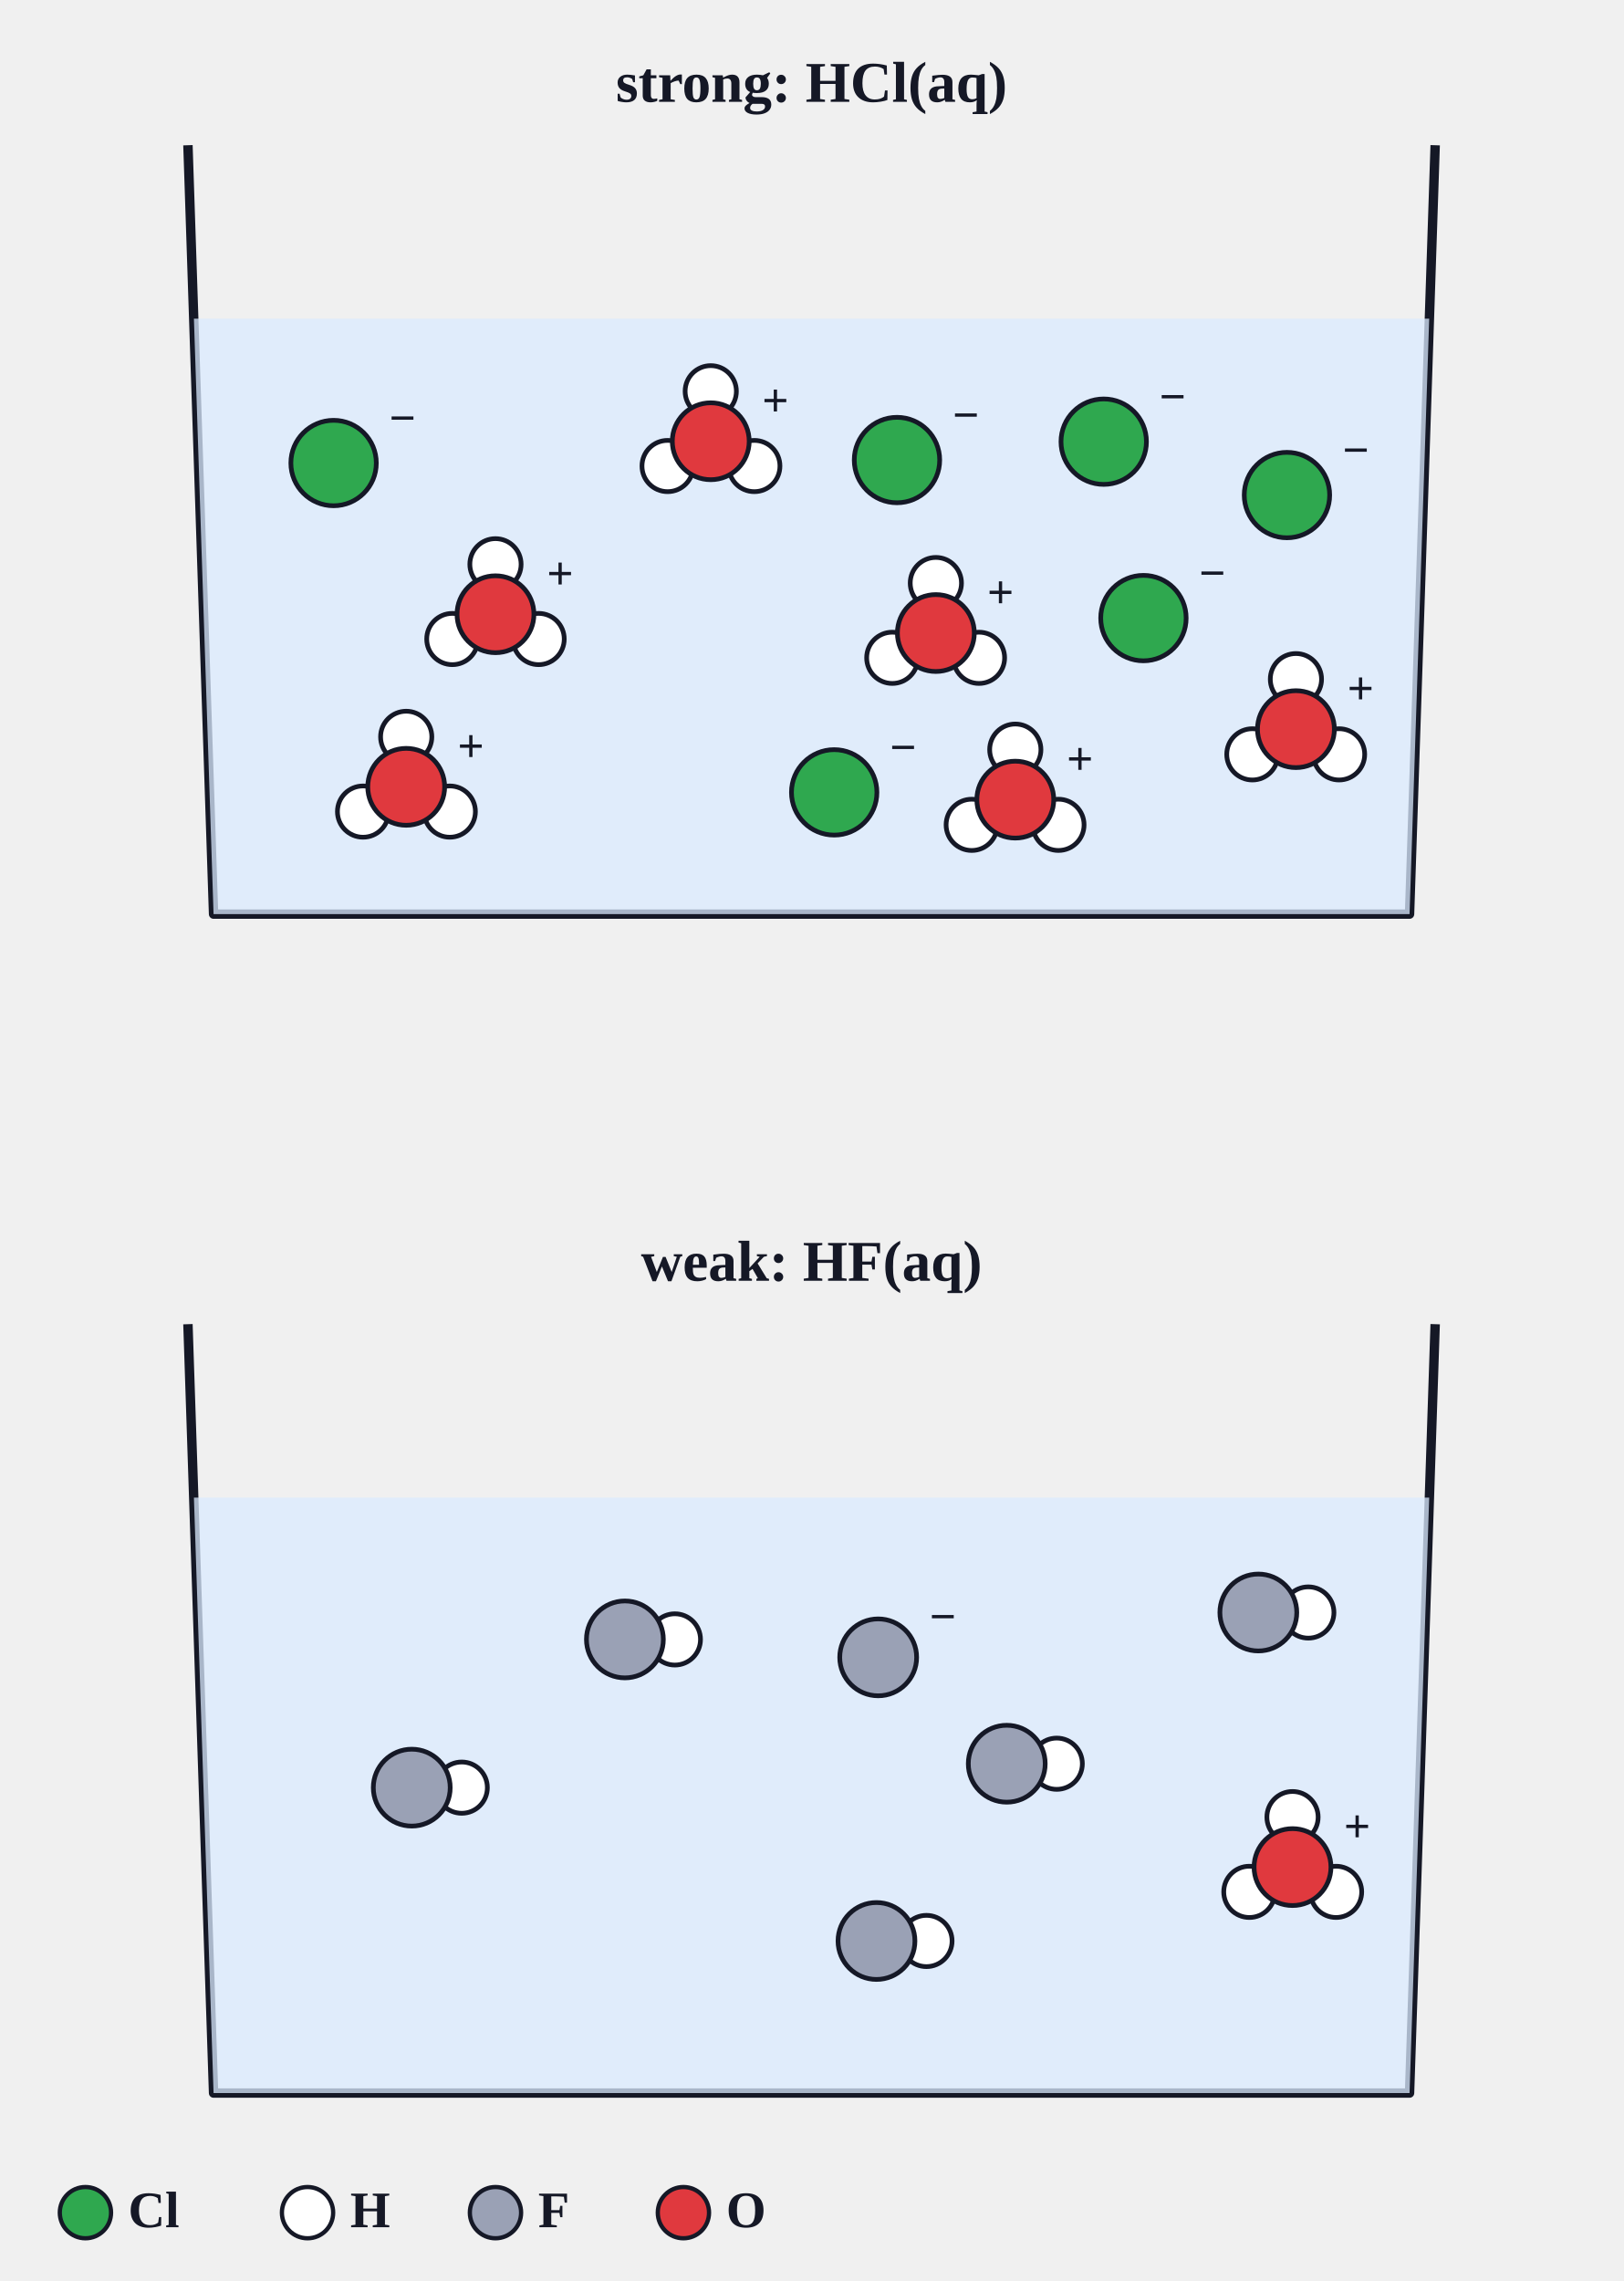
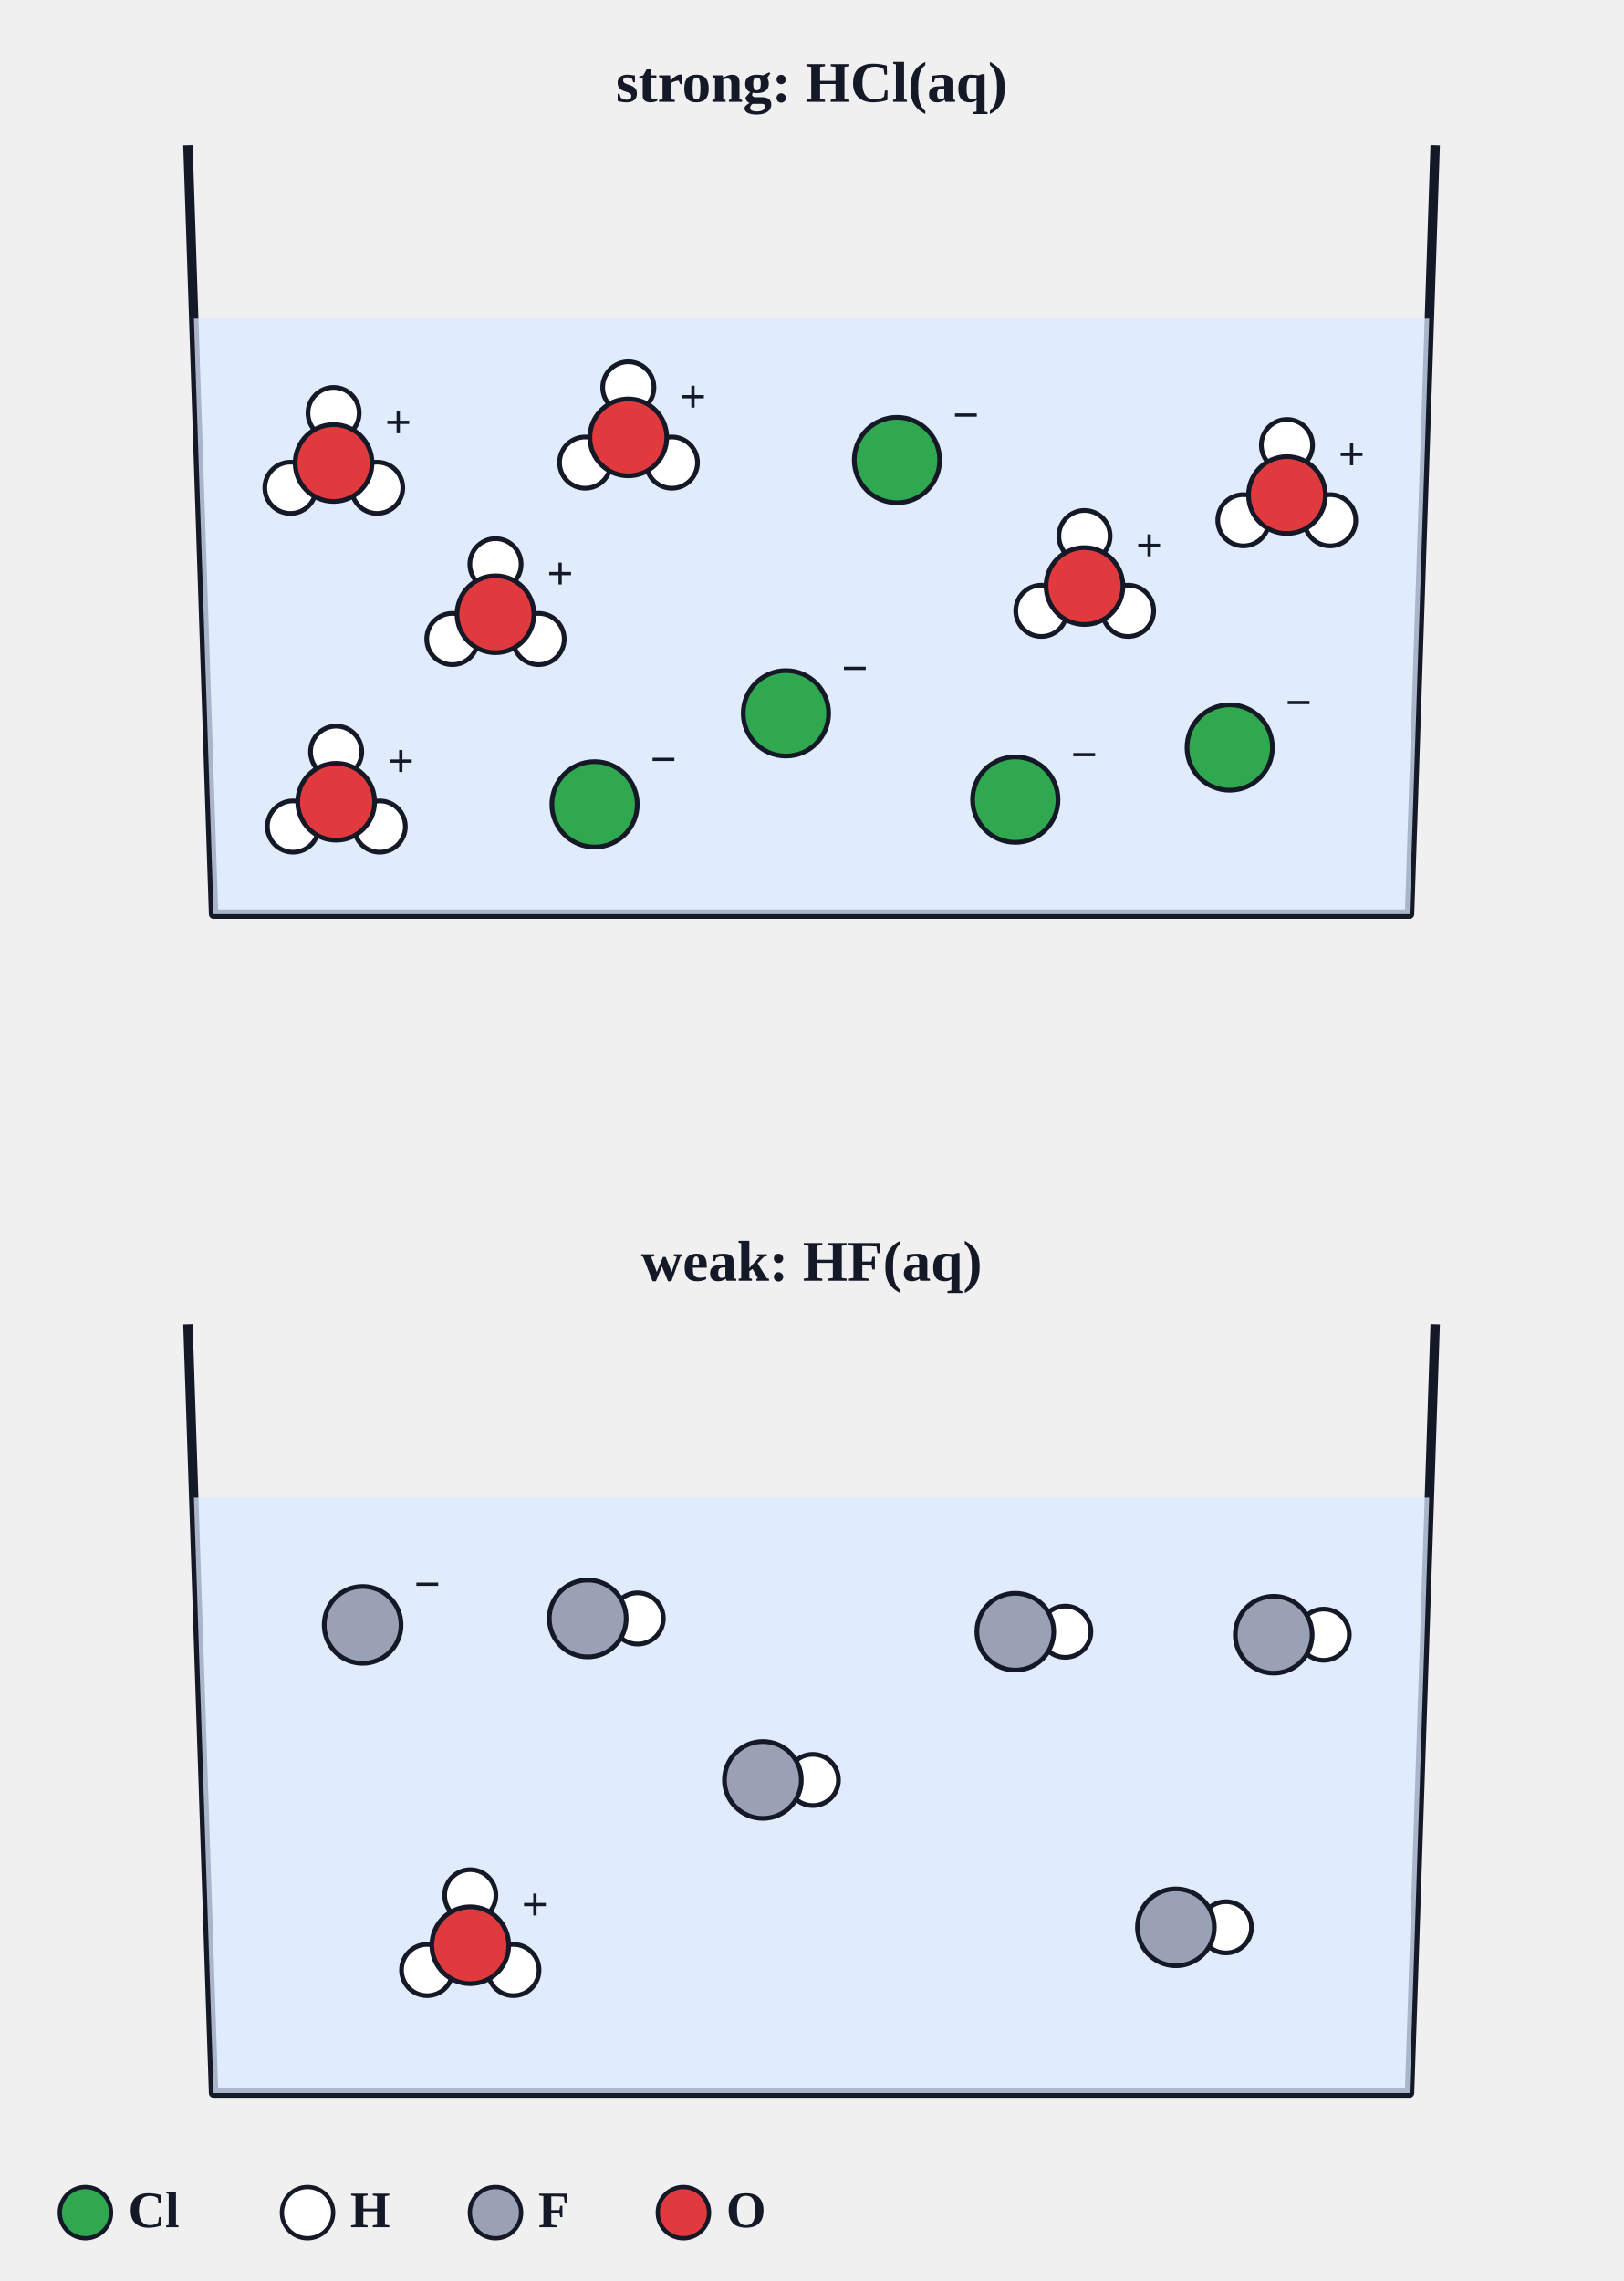
<svg xmlns="http://www.w3.org/2000/svg" viewBox="0 0 380.0 534.0" width="380.0" height="534.0" role="img" aria-label="Two beakers: hydrochloric acid with only H₃O⁺ and Cl⁻ ions; hydrofluoric acid mostly as HF molecules with a few H₃O⁺ and F⁻ ions." style="color:var(--vx-ink, #151826);font-family:inherit;max-width:100%;height:auto">
  <text x="190.0" y="20.0" font-size="13.5" font-weight="700" text-anchor="middle" dominant-baseline="middle" fill="var(--vx-ink, #151826)">strong: HCl(aq)</text>
  <path d="M44.0 34.0 L50.0 214.0 L330.0 214.0 L336.0 34.0" fill="none" stroke="var(--vx-ink, #151826)" stroke-width="2.2" stroke-linejoin="round" />
  <path d="M45.4 74.6 L50.0 214.0 L330.0 214.0 L334.6 74.6 Z" fill="#dbeafe" fill-opacity=".75" />
-   <circle cx="227.5" cy="193.1" r="6.0" fill="#ffffff" stroke="#151826" stroke-width="1.1" />
-   <circle cx="247.8" cy="193.1" r="6.0" fill="#ffffff" stroke="#151826" stroke-width="1.1" />
-   <circle cx="237.7" cy="175.5" r="6.0" fill="#ffffff" stroke="#151826" stroke-width="1.1" />
-   <circle cx="237.7" cy="187.2" r="9.0" fill="#e0393e" stroke="#151826" stroke-width="1.1" />
-   <text x="249.7" y="178.2" font-size="11" font-weight="800" text-anchor="start" dominant-baseline="middle" fill="var(--vx-ink, #151826)">+</text>
-   <circle cx="301.3" cy="115.9" r="10.0" fill="#2fa84f" stroke="#151826" stroke-width="1.1" />
-   <text x="314.3" y="105.9" font-size="11" font-weight="800" text-anchor="start" dominant-baseline="middle" fill="var(--vx-ink, #151826)">−</text>
+   <circle cx="237.7" cy="187.2" r="10.0" fill="#2fa84f" stroke="#151826" stroke-width="1.1" />
+   <text x="250.7" y="177.2" font-size="11" font-weight="800" text-anchor="start" dominant-baseline="middle" fill="var(--vx-ink, #151826)">−</text>
+   <circle cx="291.1" cy="121.8" r="6.0" fill="#ffffff" stroke="#151826" stroke-width="1.1" />
+   <circle cx="311.4" cy="121.8" r="6.0" fill="#ffffff" stroke="#151826" stroke-width="1.1" />
+   <circle cx="301.3" cy="104.2" r="6.0" fill="#ffffff" stroke="#151826" stroke-width="1.1" />
+   <circle cx="301.3" cy="115.9" r="9.0" fill="#e0393e" stroke="#151826" stroke-width="1.1" />
+   <text x="313.3" y="106.9" font-size="11" font-weight="800" text-anchor="start" dominant-baseline="middle" fill="var(--vx-ink, #151826)">+</text>
  <circle cx="105.9" cy="149.6" r="6.0" fill="#ffffff" stroke="#151826" stroke-width="1.1" />
  <circle cx="126.1" cy="149.6" r="6.0" fill="#ffffff" stroke="#151826" stroke-width="1.1" />
  <circle cx="116.0" cy="132.1" r="6.0" fill="#ffffff" stroke="#151826" stroke-width="1.1" />
  <circle cx="116.0" cy="143.8" r="9.0" fill="#e0393e" stroke="#151826" stroke-width="1.1" />
  <text x="128.0" y="134.8" font-size="11" font-weight="800" text-anchor="start" dominant-baseline="middle" fill="var(--vx-ink, #151826)">+</text>
-   <circle cx="267.7" cy="144.7" r="10.0" fill="#2fa84f" stroke="#151826" stroke-width="1.1" />
-   <text x="280.7" y="134.7" font-size="11" font-weight="800" text-anchor="start" dominant-baseline="middle" fill="var(--vx-ink, #151826)">−</text>
  <circle cx="210.0" cy="107.7" r="10.0" fill="#2fa84f" stroke="#151826" stroke-width="1.1" />
  <text x="223.0" y="97.7" font-size="11" font-weight="800" text-anchor="start" dominant-baseline="middle" fill="var(--vx-ink, #151826)">−</text>
-   <circle cx="208.9" cy="154.0" r="6.0" fill="#ffffff" stroke="#151826" stroke-width="1.1" />
-   <circle cx="229.2" cy="154.0" r="6.0" fill="#ffffff" stroke="#151826" stroke-width="1.1" />
-   <circle cx="219.1" cy="136.5" r="6.0" fill="#ffffff" stroke="#151826" stroke-width="1.1" />
-   <circle cx="219.1" cy="148.2" r="9.0" fill="#e0393e" stroke="#151826" stroke-width="1.1" />
-   <text x="231.1" y="139.2" font-size="11" font-weight="800" text-anchor="start" dominant-baseline="middle" fill="var(--vx-ink, #151826)">+</text>
-   <circle cx="85.0" cy="190.0" r="6.0" fill="#ffffff" stroke="#151826" stroke-width="1.1" />
-   <circle cx="105.3" cy="190.0" r="6.0" fill="#ffffff" stroke="#151826" stroke-width="1.1" />
-   <circle cx="95.1" cy="172.5" r="6.0" fill="#ffffff" stroke="#151826" stroke-width="1.1" />
-   <circle cx="95.1" cy="184.2" r="9.0" fill="#e0393e" stroke="#151826" stroke-width="1.1" />
-   <text x="107.1" y="175.2" font-size="11" font-weight="800" text-anchor="start" dominant-baseline="middle" fill="var(--vx-ink, #151826)">+</text>
-   <circle cx="156.3" cy="109.1" r="6.0" fill="#ffffff" stroke="#151826" stroke-width="1.1" />
-   <circle cx="176.6" cy="109.1" r="6.0" fill="#ffffff" stroke="#151826" stroke-width="1.1" />
-   <circle cx="166.4" cy="91.6" r="6.0" fill="#ffffff" stroke="#151826" stroke-width="1.1" />
-   <circle cx="166.4" cy="103.3" r="9.0" fill="#e0393e" stroke="#151826" stroke-width="1.1" />
-   <text x="178.4" y="94.3" font-size="11" font-weight="800" text-anchor="start" dominant-baseline="middle" fill="var(--vx-ink, #151826)">+</text>
-   <circle cx="78.1" cy="108.4" r="10.0" fill="#2fa84f" stroke="#151826" stroke-width="1.1" />
-   <text x="91.1" y="98.4" font-size="11" font-weight="800" text-anchor="start" dominant-baseline="middle" fill="var(--vx-ink, #151826)">−</text>
-   <circle cx="258.4" cy="103.4" r="10.0" fill="#2fa84f" stroke="#151826" stroke-width="1.1" />
-   <text x="271.4" y="93.4" font-size="11" font-weight="800" text-anchor="start" dominant-baseline="middle" fill="var(--vx-ink, #151826)">−</text>
-   <circle cx="195.3" cy="185.5" r="10.0" fill="#2fa84f" stroke="#151826" stroke-width="1.1" />
-   <text x="208.3" y="175.5" font-size="11" font-weight="800" text-anchor="start" dominant-baseline="middle" fill="var(--vx-ink, #151826)">−</text>
-   <circle cx="293.2" cy="176.6" r="6.0" fill="#ffffff" stroke="#151826" stroke-width="1.1" />
-   <circle cx="313.5" cy="176.6" r="6.0" fill="#ffffff" stroke="#151826" stroke-width="1.1" />
-   <circle cx="303.4" cy="159.0" r="6.0" fill="#ffffff" stroke="#151826" stroke-width="1.1" />
-   <circle cx="303.4" cy="170.7" r="9.0" fill="#e0393e" stroke="#151826" stroke-width="1.1" />
-   <text x="315.4" y="161.7" font-size="11" font-weight="800" text-anchor="start" dominant-baseline="middle" fill="var(--vx-ink, #151826)">+</text>
+   <circle cx="184.0" cy="167.0" r="10.0" fill="#2fa84f" stroke="#151826" stroke-width="1.1" />
+   <text x="197.0" y="157.0" font-size="11" font-weight="800" text-anchor="start" dominant-baseline="middle" fill="var(--vx-ink, #151826)">−</text>
+   <circle cx="68.0" cy="114.2" r="6.0" fill="#ffffff" stroke="#151826" stroke-width="1.1" />
+   <circle cx="88.3" cy="114.2" r="6.0" fill="#ffffff" stroke="#151826" stroke-width="1.1" />
+   <circle cx="78.1" cy="96.7" r="6.0" fill="#ffffff" stroke="#151826" stroke-width="1.1" />
+   <circle cx="78.1" cy="108.4" r="9.0" fill="#e0393e" stroke="#151826" stroke-width="1.1" />
+   <text x="90.1" y="99.4" font-size="11" font-weight="800" text-anchor="start" dominant-baseline="middle" fill="var(--vx-ink, #151826)">+</text>
+   <circle cx="287.9" cy="175.0" r="10.0" fill="#2fa84f" stroke="#151826" stroke-width="1.1" />
+   <text x="300.9" y="165.0" font-size="11" font-weight="800" text-anchor="start" dominant-baseline="middle" fill="var(--vx-ink, #151826)">−</text>
+   <circle cx="68.6" cy="193.5" r="6.0" fill="#ffffff" stroke="#151826" stroke-width="1.1" />
+   <circle cx="88.9" cy="193.5" r="6.0" fill="#ffffff" stroke="#151826" stroke-width="1.1" />
+   <circle cx="78.7" cy="176.0" r="6.0" fill="#ffffff" stroke="#151826" stroke-width="1.1" />
+   <circle cx="78.7" cy="187.7" r="9.0" fill="#e0393e" stroke="#151826" stroke-width="1.1" />
+   <text x="90.7" y="178.7" font-size="11" font-weight="800" text-anchor="start" dominant-baseline="middle" fill="var(--vx-ink, #151826)">+</text>
+   <circle cx="137.0" cy="108.3" r="6.0" fill="#ffffff" stroke="#151826" stroke-width="1.1" />
+   <circle cx="157.3" cy="108.3" r="6.0" fill="#ffffff" stroke="#151826" stroke-width="1.1" />
+   <circle cx="147.1" cy="90.7" r="6.0" fill="#ffffff" stroke="#151826" stroke-width="1.1" />
+   <circle cx="147.1" cy="102.4" r="9.0" fill="#e0393e" stroke="#151826" stroke-width="1.1" />
+   <text x="159.1" y="93.4" font-size="11" font-weight="800" text-anchor="start" dominant-baseline="middle" fill="var(--vx-ink, #151826)">+</text>
+   <circle cx="243.8" cy="143.0" r="6.0" fill="#ffffff" stroke="#151826" stroke-width="1.1" />
+   <circle cx="264.1" cy="143.0" r="6.0" fill="#ffffff" stroke="#151826" stroke-width="1.1" />
+   <circle cx="253.9" cy="125.5" r="6.0" fill="#ffffff" stroke="#151826" stroke-width="1.1" />
+   <circle cx="253.9" cy="137.2" r="9.0" fill="#e0393e" stroke="#151826" stroke-width="1.1" />
+   <text x="265.9" y="128.2" font-size="11" font-weight="800" text-anchor="start" dominant-baseline="middle" fill="var(--vx-ink, #151826)">+</text>
+   <circle cx="139.2" cy="188.3" r="10.0" fill="#2fa84f" stroke="#151826" stroke-width="1.1" />
+   <text x="152.2" y="178.3" font-size="11" font-weight="800" text-anchor="start" dominant-baseline="middle" fill="var(--vx-ink, #151826)">−</text>
  <text x="190.0" y="296.0" font-size="13.5" font-weight="700" text-anchor="middle" dominant-baseline="middle" fill="var(--vx-ink, #151826)">weak: HF(aq)</text>
  <path d="M44.0 310.0 L50.0 490.0 L330.0 490.0 L336.0 310.0" fill="none" stroke="var(--vx-ink, #151826)" stroke-width="2.2" stroke-linejoin="round" />
  <path d="M45.4 350.6 L50.0 490.0 L330.0 490.0 L334.6 350.6 Z" fill="#dbeafe" fill-opacity=".75" />
-   <circle cx="247.4" cy="412.9" r="6.0" fill="#ffffff" stroke="#151826" stroke-width="1.1" />
-   <circle cx="235.7" cy="412.9" r="9.0" fill="#9aa1b5" stroke="#151826" stroke-width="1.1" />
-   <circle cx="108.1" cy="418.5" r="6.0" fill="#ffffff" stroke="#151826" stroke-width="1.1" />
-   <circle cx="96.4" cy="418.5" r="9.0" fill="#9aa1b5" stroke="#151826" stroke-width="1.1" />
-   <circle cx="158.0" cy="383.8" r="6.0" fill="#ffffff" stroke="#151826" stroke-width="1.1" />
-   <circle cx="146.3" cy="383.8" r="9.0" fill="#9aa1b5" stroke="#151826" stroke-width="1.1" />
-   <circle cx="216.9" cy="454.4" r="6.0" fill="#ffffff" stroke="#151826" stroke-width="1.1" />
-   <circle cx="205.2" cy="454.4" r="9.0" fill="#9aa1b5" stroke="#151826" stroke-width="1.1" />
-   <circle cx="205.6" cy="388.0" r="9.0" fill="#9aa1b5" stroke="#151826" stroke-width="1.1" />
-   <text x="217.6" y="379.0" font-size="11" font-weight="800" text-anchor="start" dominant-baseline="middle" fill="var(--vx-ink, #151826)">−</text>
-   <circle cx="306.3" cy="377.5" r="6.0" fill="#ffffff" stroke="#151826" stroke-width="1.1" />
-   <circle cx="294.6" cy="377.5" r="9.0" fill="#9aa1b5" stroke="#151826" stroke-width="1.1" />
-   <circle cx="292.5" cy="442.9" r="6.0" fill="#ffffff" stroke="#151826" stroke-width="1.1" />
-   <circle cx="312.8" cy="442.9" r="6.0" fill="#ffffff" stroke="#151826" stroke-width="1.1" />
-   <circle cx="302.6" cy="425.4" r="6.0" fill="#ffffff" stroke="#151826" stroke-width="1.1" />
-   <circle cx="302.6" cy="437.1" r="9.0" fill="#e0393e" stroke="#151826" stroke-width="1.1" />
-   <text x="314.6" y="428.1" font-size="11" font-weight="800" text-anchor="start" dominant-baseline="middle" fill="var(--vx-ink, #151826)">+</text>
+   <circle cx="249.4" cy="382.0" r="6.0" fill="#ffffff" stroke="#151826" stroke-width="1.1" />
+   <circle cx="237.7" cy="382.0" r="9.0" fill="#9aa1b5" stroke="#151826" stroke-width="1.1" />
+   <circle cx="190.3" cy="416.7" r="6.0" fill="#ffffff" stroke="#151826" stroke-width="1.1" />
+   <circle cx="178.6" cy="416.7" r="9.0" fill="#9aa1b5" stroke="#151826" stroke-width="1.1" />
+   <circle cx="100.0" cy="461.2" r="6.0" fill="#ffffff" stroke="#151826" stroke-width="1.1" />
+   <circle cx="120.2" cy="461.2" r="6.0" fill="#ffffff" stroke="#151826" stroke-width="1.1" />
+   <circle cx="110.1" cy="443.7" r="6.0" fill="#ffffff" stroke="#151826" stroke-width="1.1" />
+   <circle cx="110.1" cy="455.4" r="9.0" fill="#e0393e" stroke="#151826" stroke-width="1.1" />
+   <text x="122.1" y="446.4" font-size="11" font-weight="800" text-anchor="start" dominant-baseline="middle" fill="var(--vx-ink, #151826)">+</text>
+   <circle cx="287.0" cy="451.2" r="6.0" fill="#ffffff" stroke="#151826" stroke-width="1.1" />
+   <circle cx="275.3" cy="451.2" r="9.0" fill="#9aa1b5" stroke="#151826" stroke-width="1.1" />
+   <circle cx="84.9" cy="380.4" r="9.0" fill="#9aa1b5" stroke="#151826" stroke-width="1.1" />
+   <text x="96.9" y="371.4" font-size="11" font-weight="800" text-anchor="start" dominant-baseline="middle" fill="var(--vx-ink, #151826)">−</text>
+   <circle cx="309.9" cy="382.7" r="6.0" fill="#ffffff" stroke="#151826" stroke-width="1.1" />
+   <circle cx="298.2" cy="382.7" r="9.0" fill="#9aa1b5" stroke="#151826" stroke-width="1.1" />
+   <circle cx="149.3" cy="378.9" r="6.0" fill="#ffffff" stroke="#151826" stroke-width="1.1" />
+   <circle cx="137.6" cy="378.9" r="9.0" fill="#9aa1b5" stroke="#151826" stroke-width="1.1" />
  <circle cx="20" cy="518" r="6" fill="#2fa84f" stroke="#151826" stroke-width="1" />
  <text x="30.0" y="518.0" font-size="12" font-weight="600" text-anchor="start" dominant-baseline="middle" fill="var(--vx-ink, #151826)">Cl</text>
  <circle cx="72" cy="518" r="6" fill="#ffffff" stroke="#151826" stroke-width="1" />
  <text x="82.0" y="518.0" font-size="12" font-weight="600" text-anchor="start" dominant-baseline="middle" fill="var(--vx-ink, #151826)">H</text>
  <circle cx="116" cy="518" r="6" fill="#9aa1b5" stroke="#151826" stroke-width="1" />
  <text x="126.0" y="518.0" font-size="12" font-weight="600" text-anchor="start" dominant-baseline="middle" fill="var(--vx-ink, #151826)">F</text>
  <circle cx="160" cy="518" r="6" fill="#e0393e" stroke="#151826" stroke-width="1" />
  <text x="170.0" y="518.0" font-size="12" font-weight="600" text-anchor="start" dominant-baseline="middle" fill="var(--vx-ink, #151826)">O</text>
</svg>
